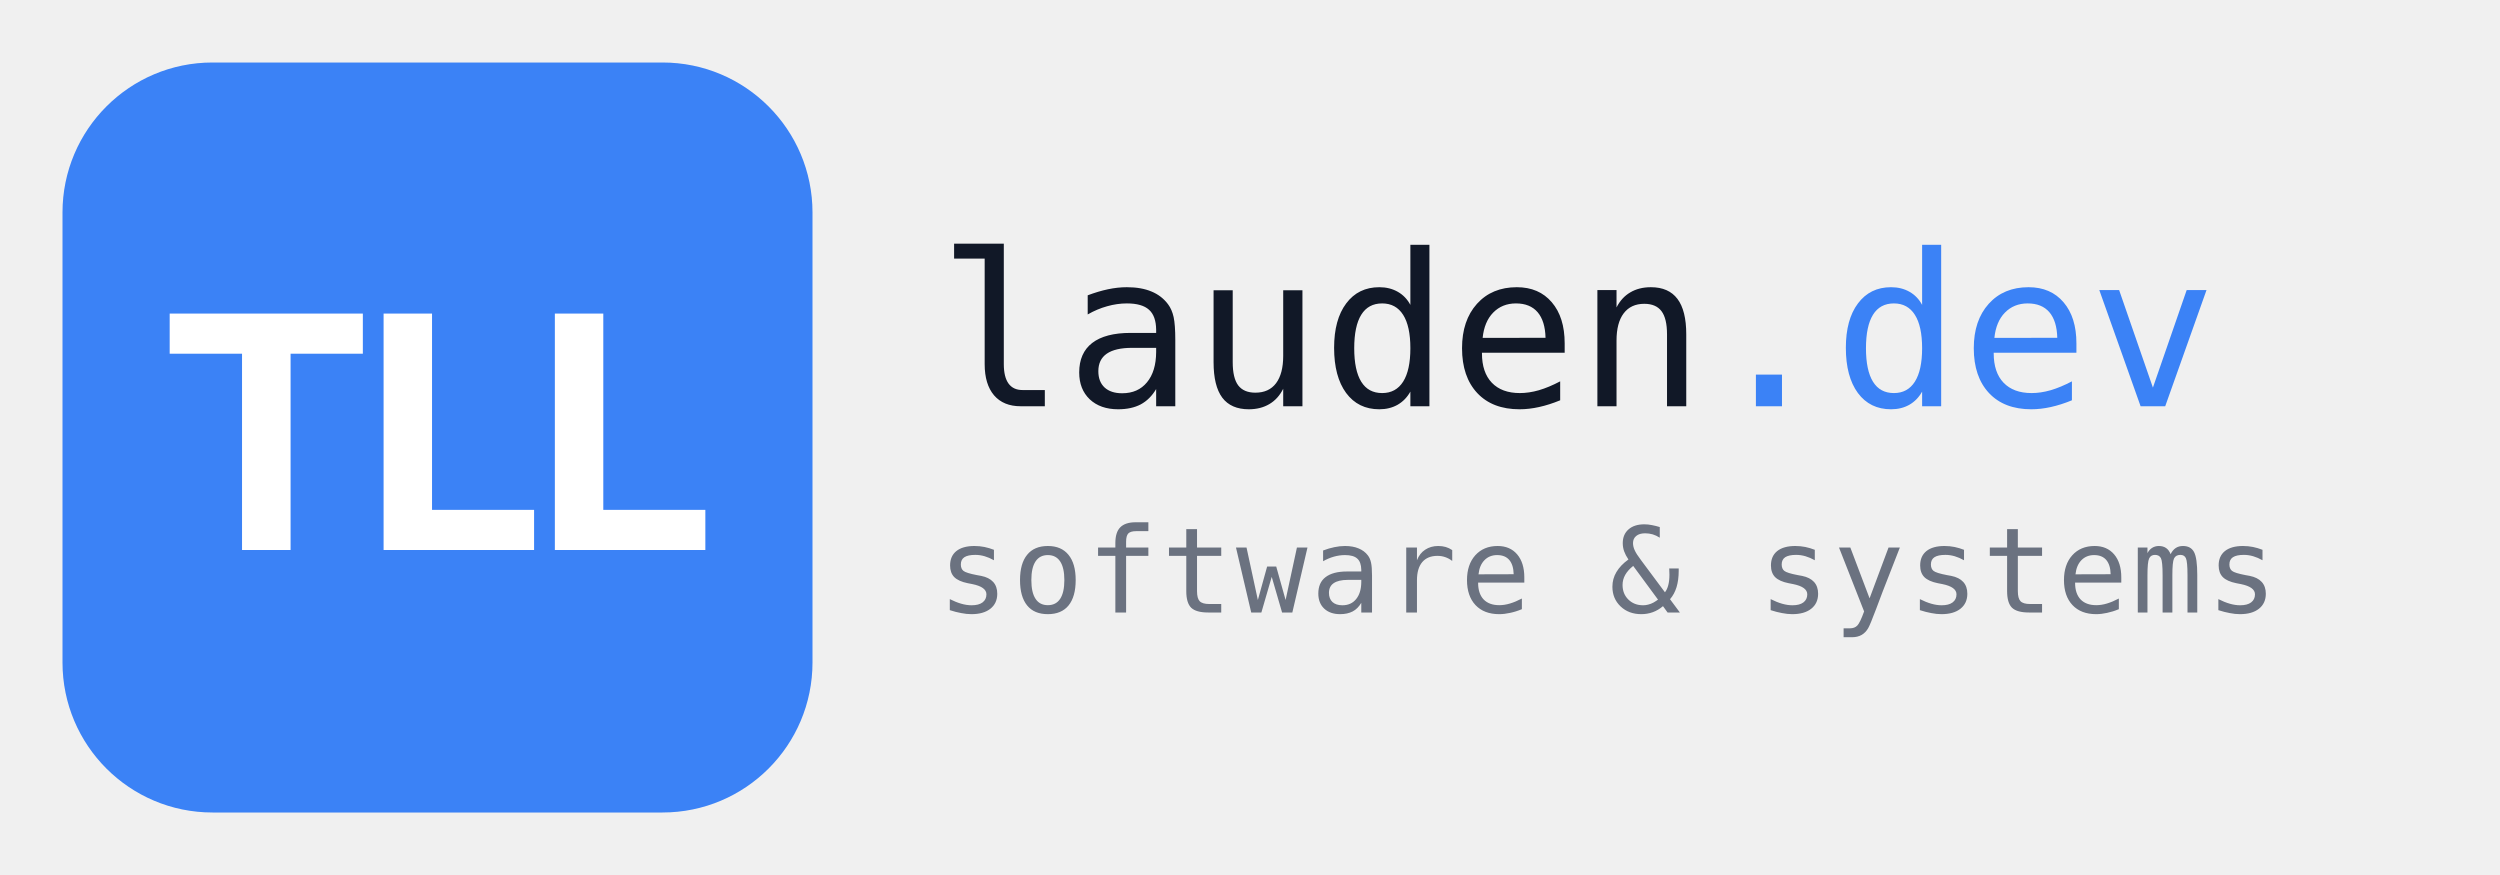
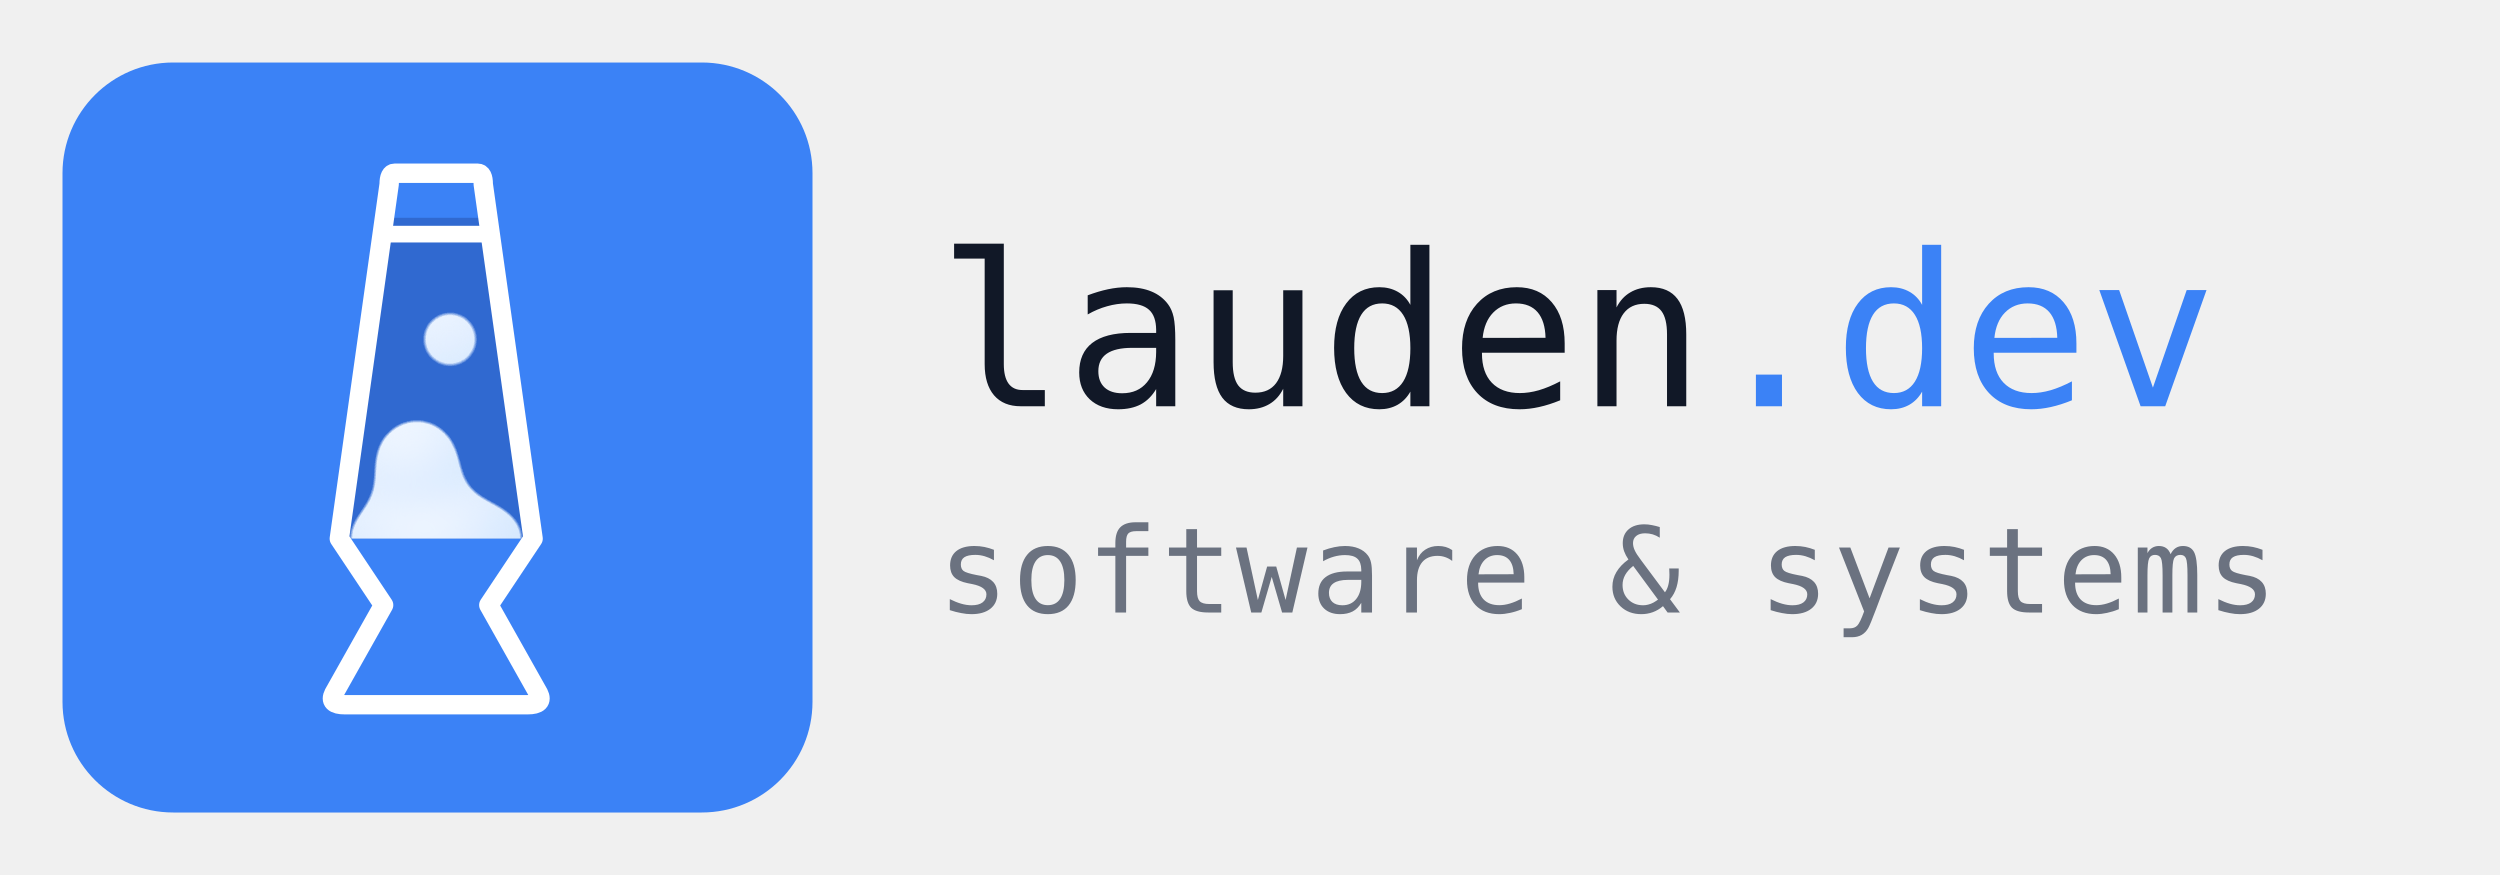
<svg xmlns="http://www.w3.org/2000/svg" width="400" height="140" viewBox="0 0 400 140">
-   <rect x="10" y="10" width="120" height="120" rx="24" fill="#3B82F6" />
-   <text x="70" y="88" font-family="'Space Grotesk', 'Inter', sans-serif" font-weight="700" font-size="52" fill="#FFFFFF" text-anchor="middle" letter-spacing="-2">TLL</text>
+   <svg x="10" y="10" width="120" height="120" viewBox="0 0 135.467 135.467">
+     <defs>
+       <filter id="goo">
+         <feGaussianBlur in="SourceGraphic" stdDeviation="4" result="b" />
+         <feColorMatrix in="b" mode="matrix" values="1 0 0 0 0  0 1 0 0 0  0 0 1 0 0  0 0 0 20 -9" />
+       </filter>
+       <radialGradient id="blob" cx="42%" cy="32%" r="80%">
+         <stop offset="0%" stop-color="#FFFFFF" />
+         <stop offset="100%" stop-color="#BFDBFE" />
+       </radialGradient>
+       <clipPath id="glass">
+         <path d="M 59 28 L 76 28 L 85 86 L 50 86 Z" />
+       </clipPath>
+     </defs>
+     <rect x="0" y="0" width="135.467" height="135.467" rx="20" fill="#3B82F6" />
+     <g clip-path="url(#glass)">
+       <rect x="50" y="28" width="35" height="58" fill="#1E3A8A" opacity="0.35" />
+       <g filter="url(#goo)" fill="url(#blob)">
+         <ellipse cx="67.5" cy="86" rx="17" ry="8" />
+         <circle cx="64" cy="72" r="8">
+           <animate attributeName="cy" dur="7s" values="78;44;78" repeatCount="indefinite" />
+           <animate attributeName="r" dur="7s" values="8;6;8" repeatCount="indefinite" />
+         </circle>
+         <circle cx="70" cy="50" r="6">
+           <animate attributeName="cy" dur="9s" values="44;76;44" repeatCount="indefinite" />
+           <animate attributeName="r" dur="9s" values="6;8;6" repeatCount="indefinite" />
+         </circle>
+       </g>
+     </g>
+     <path d="M 60 20                  Q 59 20 59 22                  L 50 86                  L 58 98                  L 49 114                  Q 48 116 51 116                  L 84 116                  Q 87 116 86 114                  L 77 98                  L 85 86                  L 76 22                  Q 76 20 75 20                  Z" fill="none" stroke="#FFFFFF" stroke-width="3.5" stroke-linejoin="round" stroke-linecap="round" />
+     <path d="M 58 31 L 77 31" stroke="#FFFFFF" stroke-width="3" stroke-linecap="round" />
+   </svg>
  <text x="150" y="65" font-family="'JetBrains Mono', 'Fira Code', monospace" font-weight="500" font-size="34" fill="#111827">lauden<tspan fill="#3B82F6">.dev</tspan>
  </text>
  <text x="150" y="98" font-family="'JetBrains Mono', 'Fira Code', monospace" font-weight="400" font-size="19" fill="#6B7280" letter-spacing="0.5">software &amp; systems</text>
</svg>
